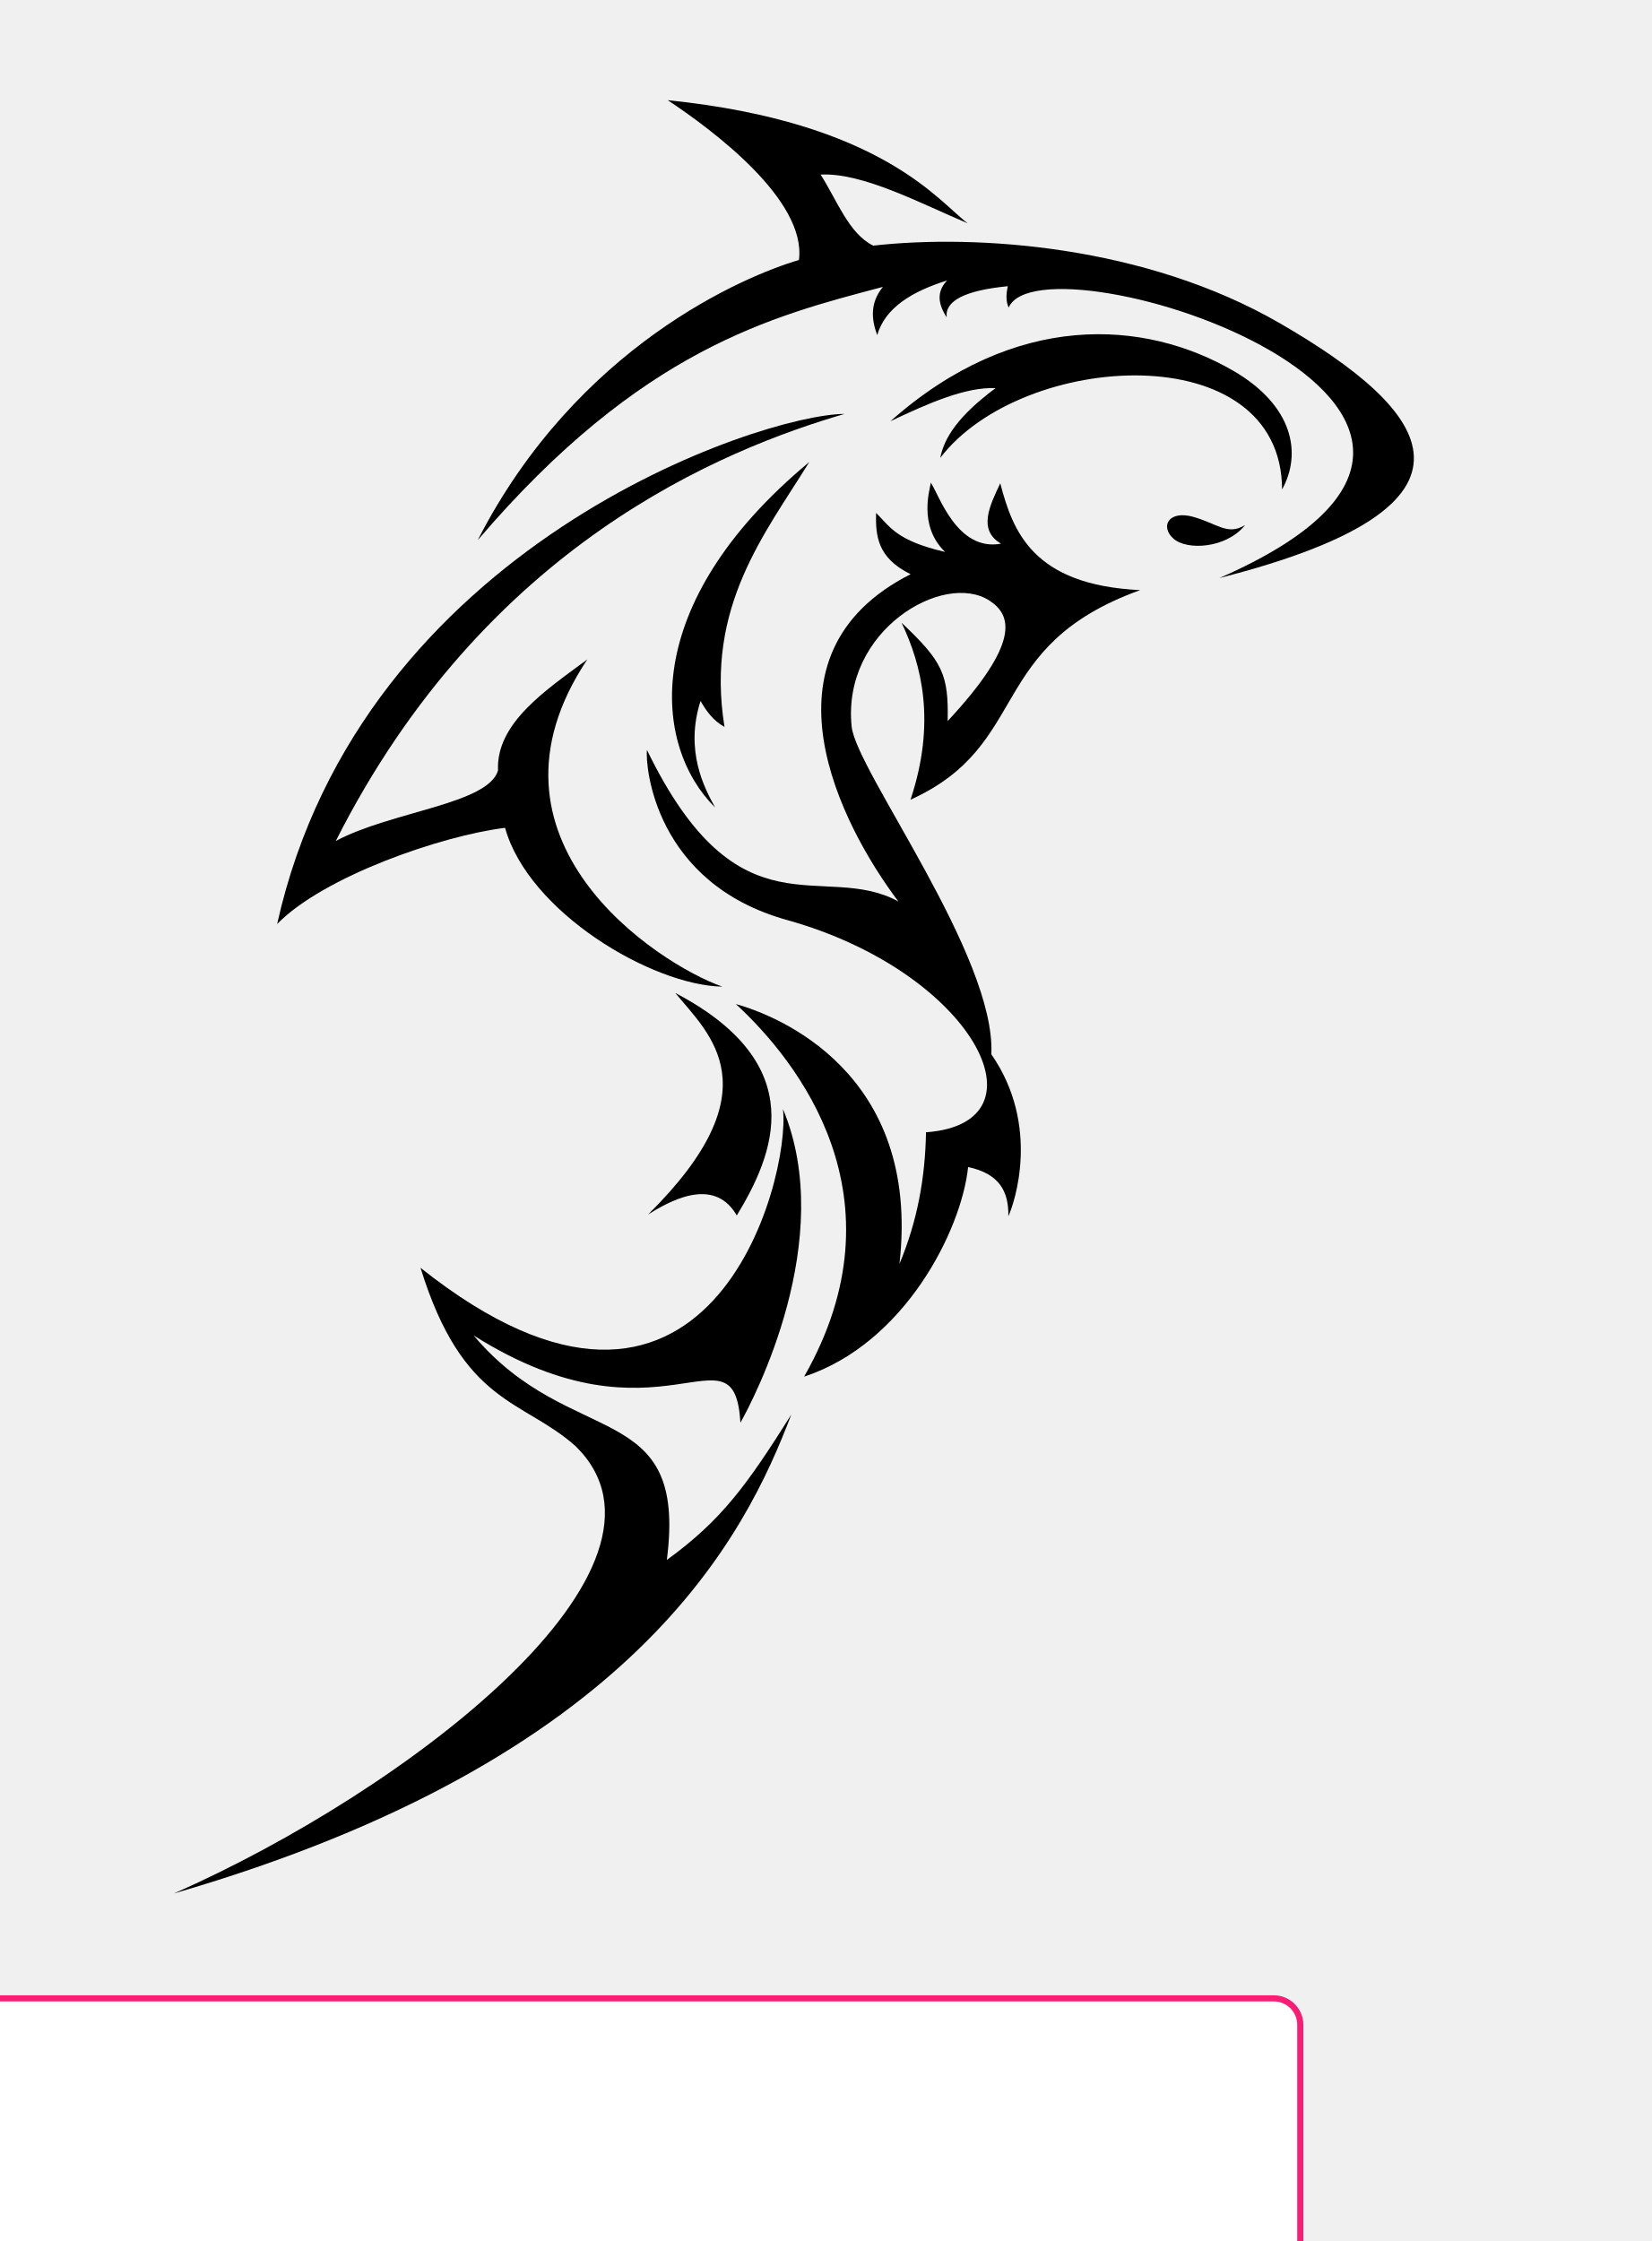
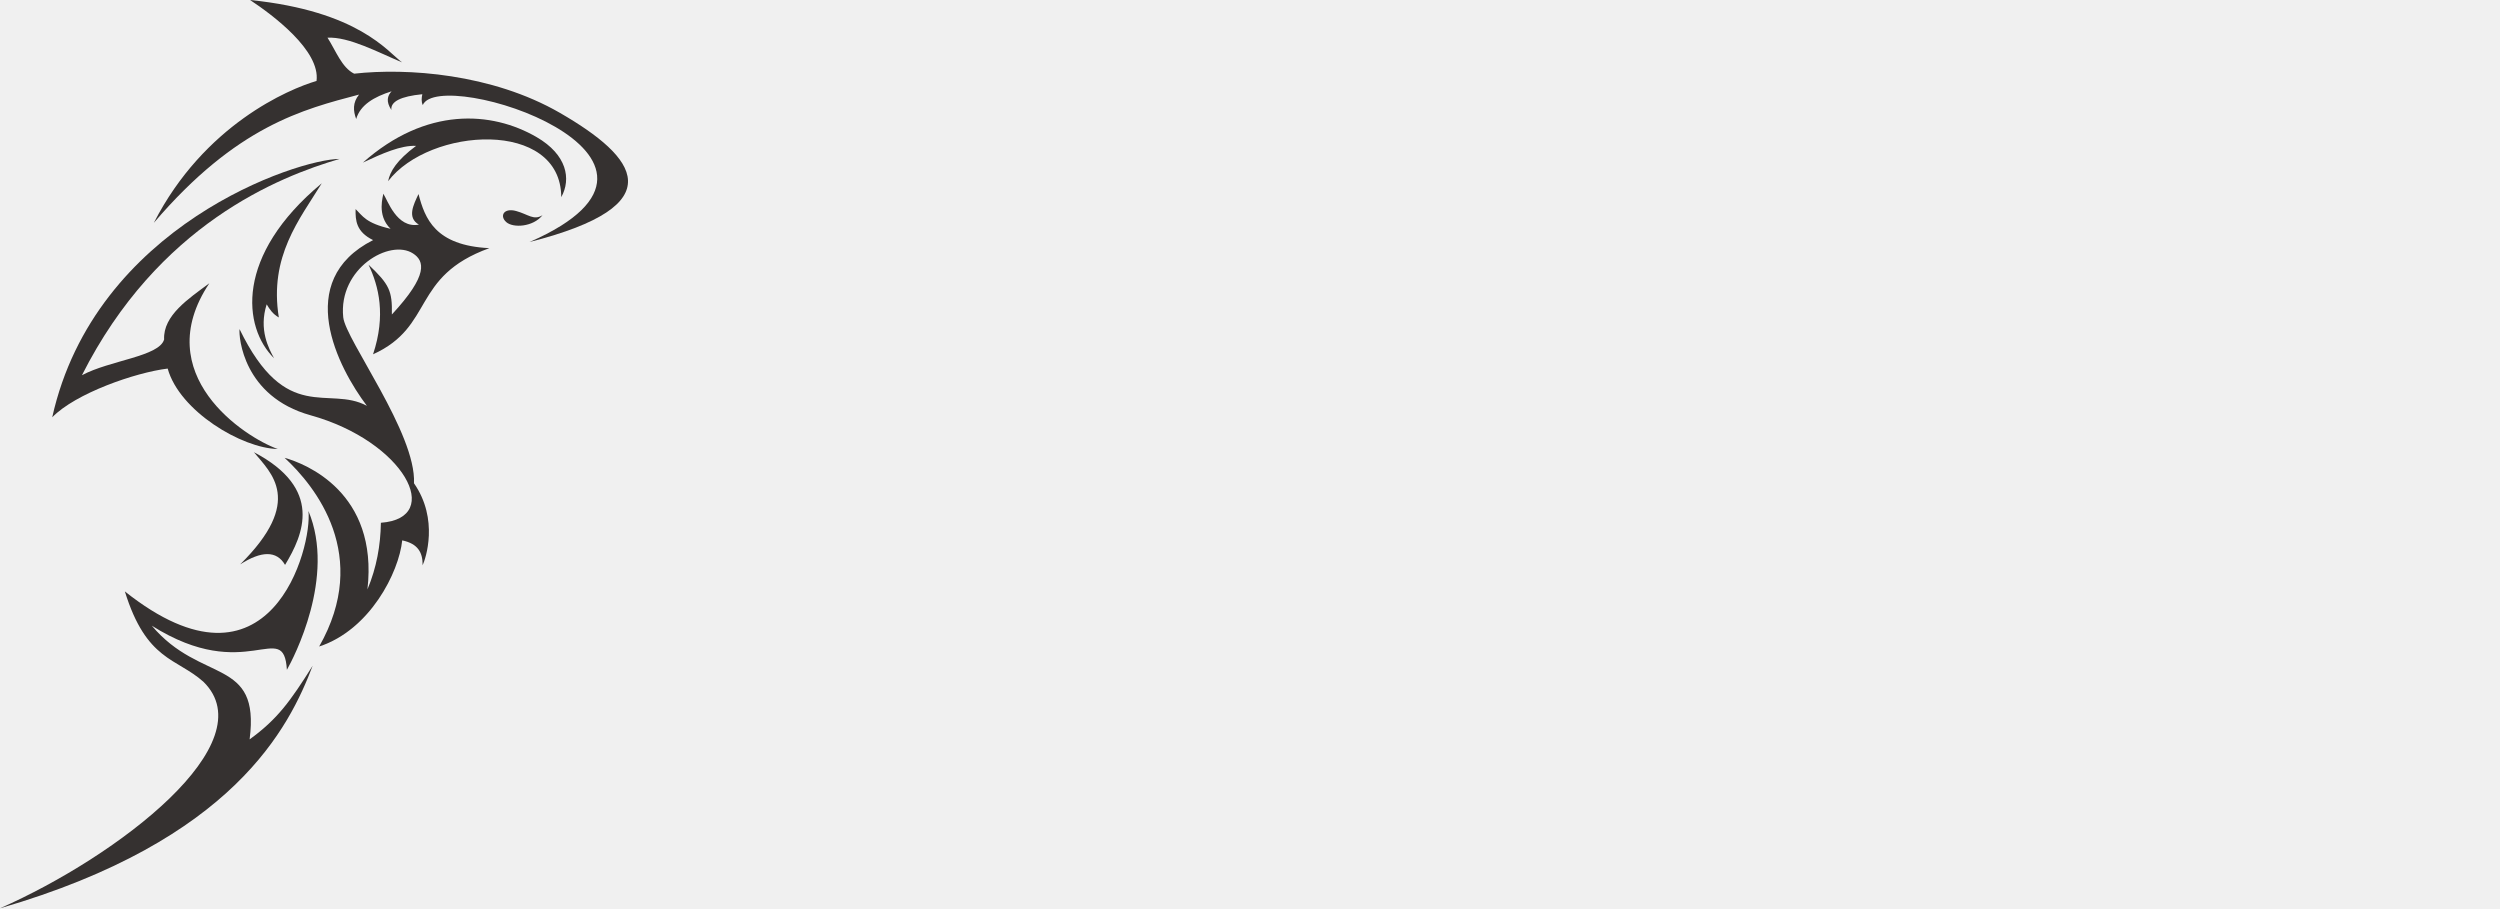
- <svg xmlns="http://www.w3.org/2000/svg" version="1.1" id="svg2" xml:space="preserve" width="1018.774" height="1382.426" viewBox="0 0 1018.774 1382.426">
+ <svg xmlns="http://www.w3.org/2000/svg" version="1.1" id="svg2" xml:space="preserve" width="3044.774" height="1106.213" viewBox="0 0 3044.774 1106.213">
  <defs id="defs6" />
-   <g id="g10" transform="matrix(1.333333,0,0,-1.333333,91.74971,1175.419)">
-     <rect style="opacity:1;fill:#ffffff;fill-opacity:1;stroke:#fa0064;stroke-width:2.835;stroke-linecap:butt;stroke-linejoin:round;stroke-miterlimit:4;stroke-dasharray:none;stroke-dashoffset:0;stroke-opacity:0.882" id="rect4731" width="702.511" height="195.492" x="-169.712" y="43.005" transform="scale(1,-1)" rx="12.246" ry="12.246" />
-     <g id="g12">
-       <path d="m 507.277,638.667 c -8.578,-10.844 -26.945,-11.922 -33.199,-6.277 -6.25,5.644 -2.148,13.16 9.059,10.086 11.207,-3.078 16.008,-8.895 24.14,-3.809 z" style="fill:#000000;fill-opacity:1;fill-rule:evenodd;stroke:none" id="path14" />
-       <path d="m 240.121,835.214 c 99.113,-10.129 125.637,-47.211 138.809,-56.965 -21.602,9.055 -48.508,23.555 -68.071,22.543 7.719,-12.086 13.028,-27.258 24.332,-32.875 48.047,5.383 125.832,0.094 188.067,-35.855 70.305,-40.618 104.523,-84.243 -27.867,-117.922 177.601,77.742 -82.149,160.988 -97.516,125.113 -1.434,3.172 -1.105,6.652 -0.402,9.895 -19.735,-1.938 -29.153,-6.731 -28.278,-14.375 -5.058,7.777 -3.668,12.921 0.211,17.054 -16.133,-5.097 -28.605,-12.48 -32.363,-25.316 -2.684,7.39 -3.402,14.808 2.633,22.316 -51.02,-13.488 -111.785,-28.543 -187.453,-117.164 45.898,89.641 123.468,122.25 148.617,129.61 3.59,27.859 -40.195,60.343 -60.719,73.941 z" style="fill:#000000;fill-opacity:1;fill-rule:evenodd;stroke:none" id="path16" />
-       <path d="m 343.172,686.683 c 17.555,8.316 34.82,15.933 48.641,15.301 -17.735,-13.168 -23.805,-23.282 -25.598,-32.278 37.855,49.563 157.926,56.985 158.16,-14.586 9.258,16.633 5.18,38.774 -22.492,54.852 -41.047,23.851 -100.973,27.902 -158.711,-23.289 z" style="fill:#000000;fill-opacity:1;fill-rule:evenodd;stroke:none" id="path18" />
-       <path d="M 321.922,690.058 C 283.848,689.944 98.449,629.359 59.414,454.046 c 21.301,21.93 75.953,40.898 105.457,44.512 10.844,-39.004 67.965,-72.864 100.535,-73.473 -30.008,10.563 -118.14,68.008 -62.484,151.383 -18.75,-13.914 -42.332,-29.332 -41.309,-51.356 -4.531,-15.605 -49.511,-18.933 -75.062,-32.64 69.387,137.375 179.605,181.265 235.371,197.586 z" style="fill:#000000;fill-opacity:1;fill-rule:evenodd;stroke:none" id="path20" />
-       <path d="m 305.621,667.804 c -79.48,-66.008 -72.223,-131.52 -43.547,-159.852 -4.898,8.84 -14.156,26.203 -6.769,49.285 2.687,-4.582 5.699,-8.976 11.097,-11.992 -9.023,55.77 18.868,89.524 39.219,122.559 z" style="fill:#000000;fill-opacity:1;fill-rule:evenodd;stroke:none" id="path22" />
-       <path d="m 243.629,422.163 c 15.75,-19.129 46.031,-44.5 -12.566,-102.496 19.339,12.399 33.289,12.856 41.023,-0.449 16.918,27.887 34.961,69.664 -28.457,102.945 z" style="fill:#000000;fill-opacity:1;fill-rule:evenodd;stroke:none" id="path24" />
-       <path d="m 293.445,368.468 c 25.176,-60.25 -13.527,-134.277 -19.679,-145.113 -2.93,47.812 -36.598,-14.375 -123.422,40.343 44.957,-53.39 99.14,-28.449 89.371,-103.855 25.414,18.422 37.144,34.766 57.609,67.293 C 275.977,171.124 225.504,67.601 11.707,5.554 c 108.313,47.773 242.75,151.019 185.84,206.887 -24.586,21.933 -52.094,18.859 -71.793,82.554 133.426,-106.113 171.394,40.992 167.691,73.473 z" style="fill:#000000;fill-opacity:1;fill-rule:evenodd;stroke:none" id="path26" />
-       <path d="m 458.715,608.546 c -71.77,-25.957 -49.902,-71.441 -106.246,-96.961 11.886,35.762 5.219,62.25 -4.149,81.875 19.071,-18.043 21.77,-23.926 21.336,-45.508 33.793,36.34 29.641,49.035 19.336,55.731 -21.129,13.734 -68.383,-13.692 -63.758,-58.317 2.11,-20.363 66.801,-106.148 64.625,-151.59 22.95,-33.042 10.614,-69.078 7.868,-74.91 0.199,11.719 -4.332,19.715 -18.618,22.754 -3.031,-29.191 -29.386,-81.707 -75.871,-96.961 47.344,82.989 -3.203,146.235 -31.582,172.371 19.078,-5.296 85.774,-31.586 75.688,-120.211 8.41,20.02 11.941,40.348 12.281,60.883 58.164,4.223 21.441,74.34 -64.273,98.199 -61.305,17.071 -65.641,71.215 -64.844,78.708 42.648,-87.833 81.211,-51.114 116.336,-70.102 -26.239,34.723 -67.84,114.16 5.664,151.398 -15.445,7.563 -16.227,17.86 -15.988,28.344 6.453,-6.246 9.16,-12.785 31.941,-18.035 -13.07,12.609 -6.488,30.402 -6.652,32.086 3.843,-5.535 12.109,-32.016 32.539,-28.274 -10.989,6.379 -5.047,17.938 -0.364,27.938 5.836,-22.242 15.012,-47.063 64.731,-49.418 z" style="fill:#000000;fill-opacity:1;fill-rule:evenodd;stroke:none" id="path28" />
+   <g id="g10" transform="matrix(1.333333,0,0,-1.333333,-15.60933,1113.619)">
+     <g id="g12" style="fill:#353130;fill-opacity:1">
+       <path d="m 507.277,638.667 c -8.578,-10.844 -26.945,-11.922 -33.199,-6.277 -6.25,5.644 -2.148,13.16 9.059,10.086 11.207,-3.078 16.008,-8.895 24.14,-3.809 z" style="fill:#353130;fill-opacity:1;fill-rule:evenodd;stroke:none" id="path14" />
+       <path d="m 240.121,835.214 c 99.113,-10.129 125.637,-47.211 138.809,-56.965 -21.602,9.055 -48.508,23.555 -68.071,22.543 7.719,-12.086 13.028,-27.258 24.332,-32.875 48.047,5.383 125.832,0.094 188.067,-35.855 70.305,-40.618 104.523,-84.243 -27.867,-117.922 177.601,77.742 -82.149,160.988 -97.516,125.113 -1.434,3.172 -1.105,6.652 -0.402,9.895 -19.735,-1.938 -29.153,-6.731 -28.278,-14.375 -5.058,7.777 -3.668,12.921 0.211,17.054 -16.133,-5.097 -28.605,-12.48 -32.363,-25.316 -2.684,7.39 -3.402,14.808 2.633,22.316 -51.02,-13.488 -111.785,-28.543 -187.453,-117.164 45.898,89.641 123.468,122.25 148.617,129.61 3.59,27.859 -40.195,60.343 -60.719,73.941 z" style="fill:#353130;fill-opacity:1;fill-rule:evenodd;stroke:none" id="path16" />
+       <path d="m 343.172,686.683 c 17.555,8.316 34.82,15.933 48.641,15.301 -17.735,-13.168 -23.805,-23.282 -25.598,-32.278 37.855,49.563 157.926,56.985 158.16,-14.586 9.258,16.633 5.18,38.774 -22.492,54.852 -41.047,23.851 -100.973,27.902 -158.711,-23.289 z" style="fill:#353130;fill-opacity:1;fill-rule:evenodd;stroke:none" id="path18" />
+       <path d="M 321.922,690.058 C 283.848,689.944 98.449,629.359 59.414,454.046 c 21.301,21.93 75.953,40.898 105.457,44.512 10.844,-39.004 67.965,-72.864 100.535,-73.473 -30.008,10.563 -118.14,68.008 -62.484,151.383 -18.75,-13.914 -42.332,-29.332 -41.309,-51.356 -4.531,-15.605 -49.511,-18.933 -75.062,-32.64 69.387,137.375 179.605,181.265 235.371,197.586 z" style="fill:#353130;fill-opacity:1;fill-rule:evenodd;stroke:none" id="path20" />
+       <path d="m 305.621,667.804 c -79.48,-66.008 -72.223,-131.52 -43.547,-159.852 -4.898,8.84 -14.156,26.203 -6.769,49.285 2.687,-4.582 5.699,-8.976 11.097,-11.992 -9.023,55.77 18.868,89.524 39.219,122.559 z" style="fill:#353130;fill-opacity:1;fill-rule:evenodd;stroke:none" id="path22" />
+       <path d="m 243.629,422.163 c 15.75,-19.129 46.031,-44.5 -12.566,-102.496 19.339,12.399 33.289,12.856 41.023,-0.449 16.918,27.887 34.961,69.664 -28.457,102.945 z" style="fill:#353130;fill-opacity:1;fill-rule:evenodd;stroke:none" id="path24" />
+       <path d="m 293.445,368.468 c 25.176,-60.25 -13.527,-134.277 -19.679,-145.113 -2.93,47.812 -36.598,-14.375 -123.422,40.343 44.957,-53.39 99.14,-28.449 89.371,-103.855 25.414,18.422 37.144,34.766 57.609,67.293 C 275.977,171.124 225.504,67.601 11.707,5.554 c 108.313,47.773 242.75,151.019 185.84,206.887 -24.586,21.933 -52.094,18.859 -71.793,82.554 133.426,-106.113 171.394,40.992 167.691,73.473 z" style="fill:#353130;fill-opacity:1;fill-rule:evenodd;stroke:none" id="path26" />
+       <path d="m 458.715,608.546 c -71.77,-25.957 -49.902,-71.441 -106.246,-96.961 11.886,35.762 5.219,62.25 -4.149,81.875 19.071,-18.043 21.77,-23.926 21.336,-45.508 33.793,36.34 29.641,49.035 19.336,55.731 -21.129,13.734 -68.383,-13.692 -63.758,-58.317 2.11,-20.363 66.801,-106.148 64.625,-151.59 22.95,-33.042 10.614,-69.078 7.868,-74.91 0.199,11.719 -4.332,19.715 -18.618,22.754 -3.031,-29.191 -29.386,-81.707 -75.871,-96.961 47.344,82.989 -3.203,146.235 -31.582,172.371 19.078,-5.296 85.774,-31.586 75.688,-120.211 8.41,20.02 11.941,40.348 12.281,60.883 58.164,4.223 21.441,74.34 -64.273,98.199 -61.305,17.071 -65.641,71.215 -64.844,78.708 42.648,-87.833 81.211,-51.114 116.336,-70.102 -26.239,34.723 -67.84,114.16 5.664,151.398 -15.445,7.563 -16.227,17.86 -15.988,28.344 6.453,-6.246 9.16,-12.785 31.941,-18.035 -13.07,12.609 -6.488,30.402 -6.652,32.086 3.843,-5.535 12.109,-32.016 32.539,-28.274 -10.989,6.379 -5.047,17.938 -0.364,27.938 5.836,-22.242 15.012,-47.063 64.731,-49.418 z" style="fill:#353130;fill-opacity:1;fill-rule:evenodd;stroke:none" id="path28" />
    </g>
-     <flowRoot xml:space="preserve" id="flowRoot825" style="font-style:normal;font-weight:normal;font-size:40px;line-height:1.25;font-family:sans-serif;letter-spacing:0px;word-spacing:0px;fill:#000000;fill-opacity:1;stroke:none" transform="matrix(2.604074,0,0,-2.604074,2681.789,600.4746)">
-       <flowRegion id="flowRegion827">
-         <rect id="rect829" width="851.403" height="596.933" x="-1058.308" y="254.811" />
+     <flowRoot xml:space="preserve" id="flowRoot825" style="font-style:normal;font-weight:normal;font-size:40px;line-height:1.25;font-family:sans-serif;letter-spacing:0px;word-spacing:0px;fill:#353130;fill-opacity:1;stroke:none" transform="matrix(6.084361,0,0,-6.084361,6936.749,2076)">
+       <flowRegion id="flowRegion827" style="fill:#353130;fill-opacity:1">
+         <rect id="rect829" width="851.403" height="596.933" x="-1058.308" y="254.811" style="fill:#353130;fill-opacity:1" />
      </flowRegion>
-       <flowPara id="flowPara831" style="font-style:normal;font-variant:normal;font-weight:normal;font-stretch:normal;font-family:Pirulen;-inkscape-font-specification:Pirulen">Shark</flowPara>
+       <flowPara id="flowPara831" style="font-style:normal;font-variant:normal;font-weight:normal;font-stretch:normal;font-family:Pirulen;-inkscape-font-specification:Pirulen;fill:#353130;fill-opacity:1">Sharkpcb</flowPara>
    </flowRoot>
  </g>
</svg>
